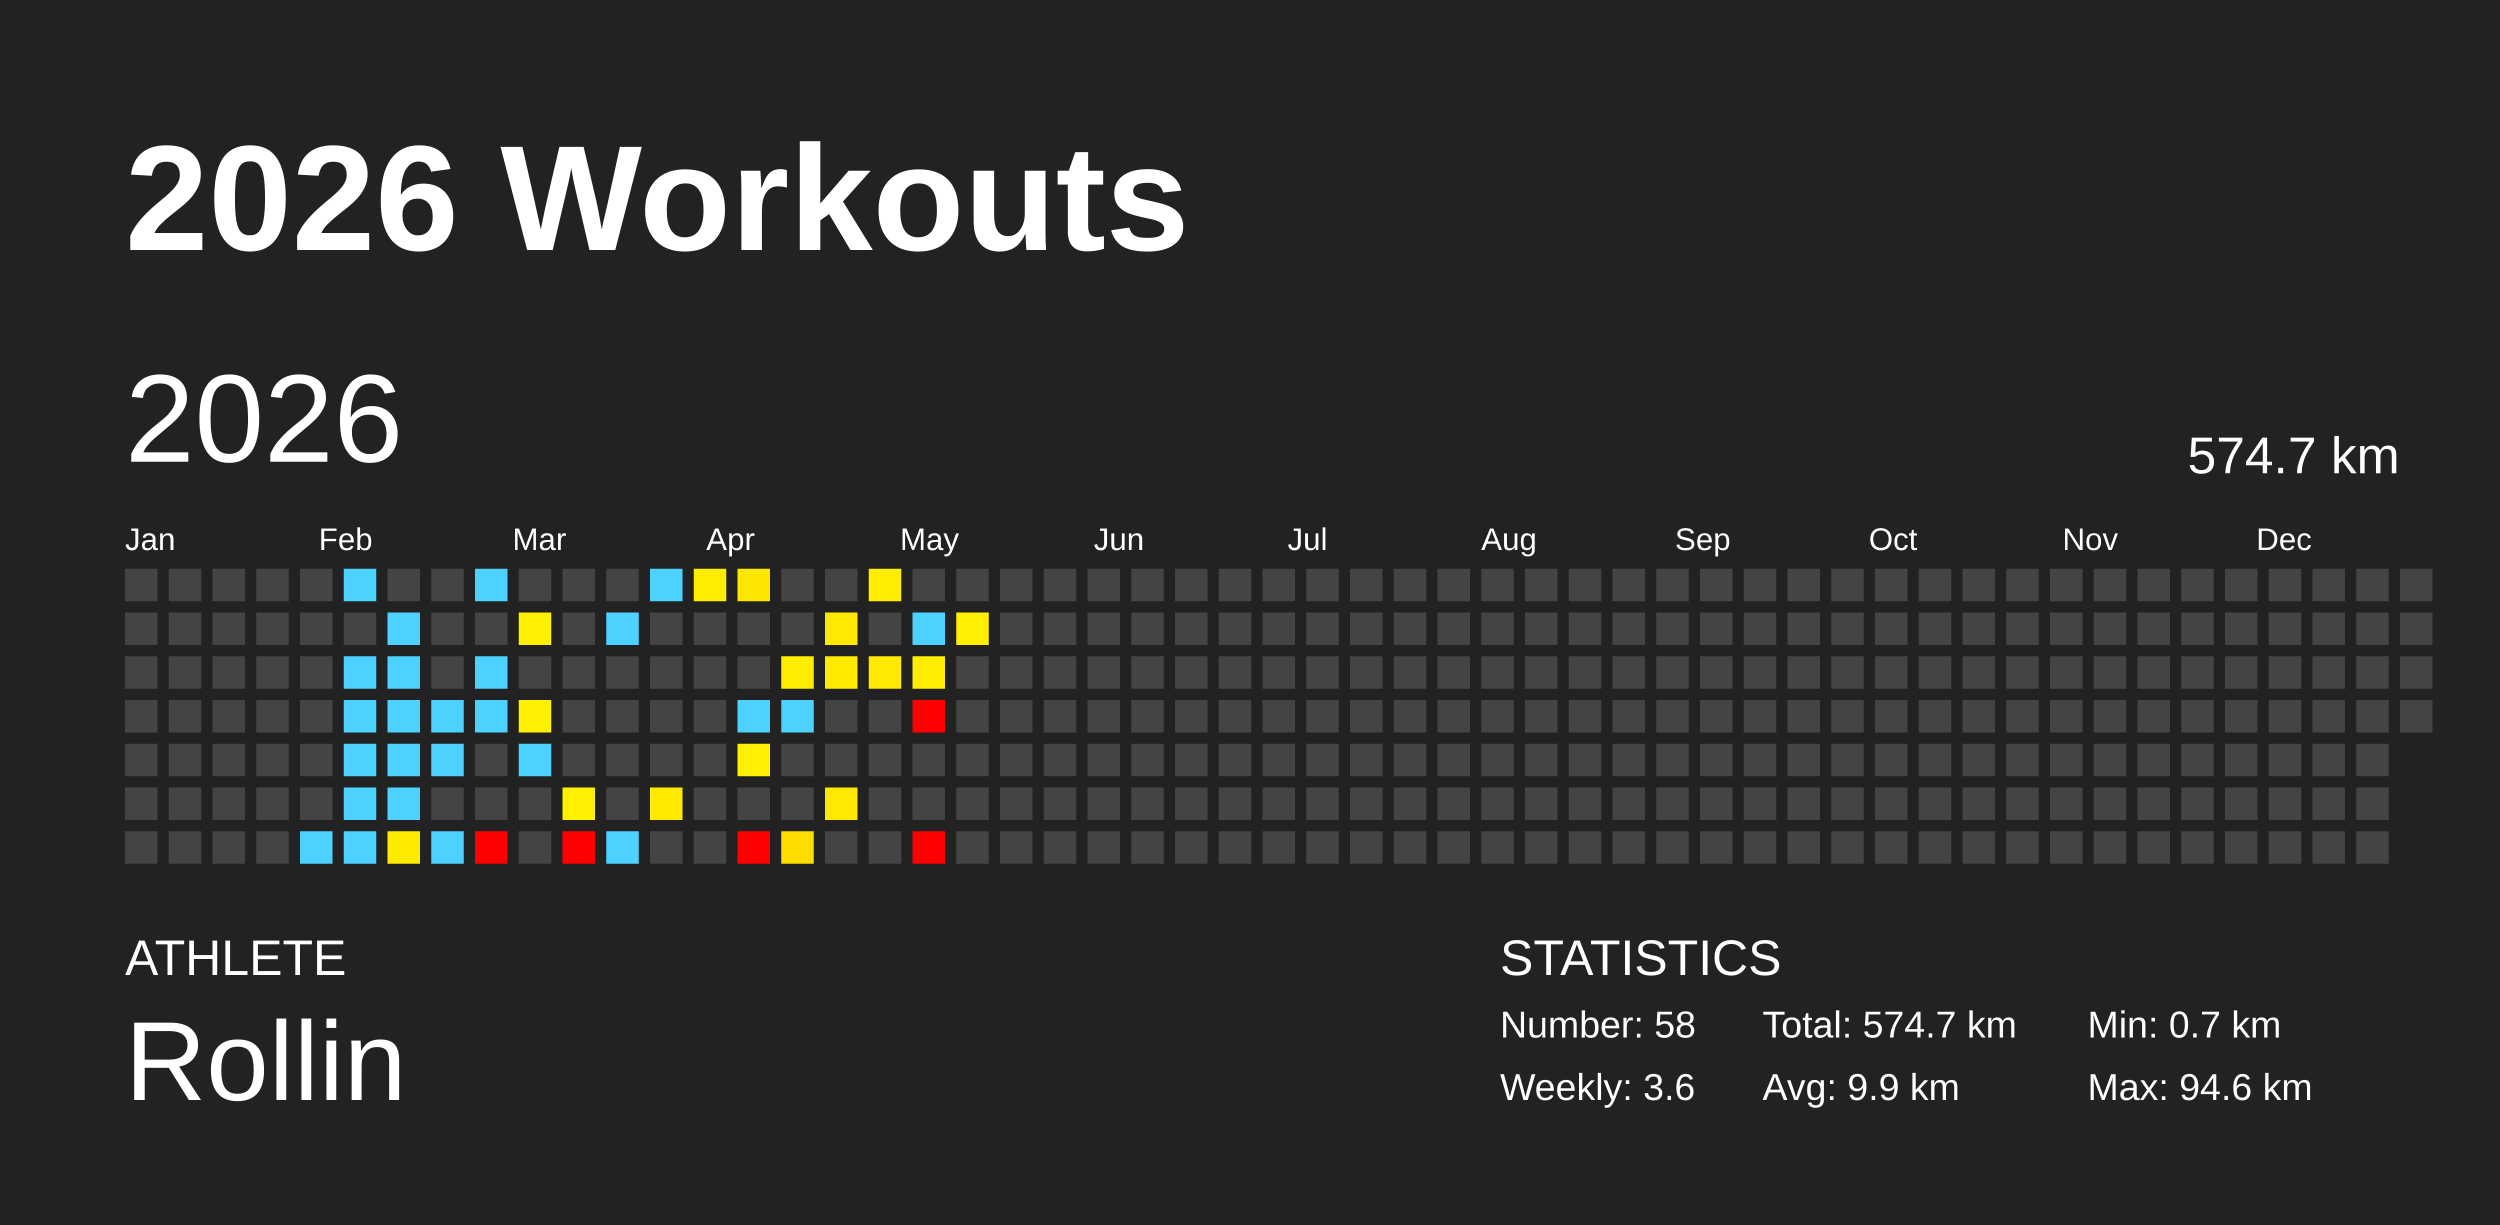
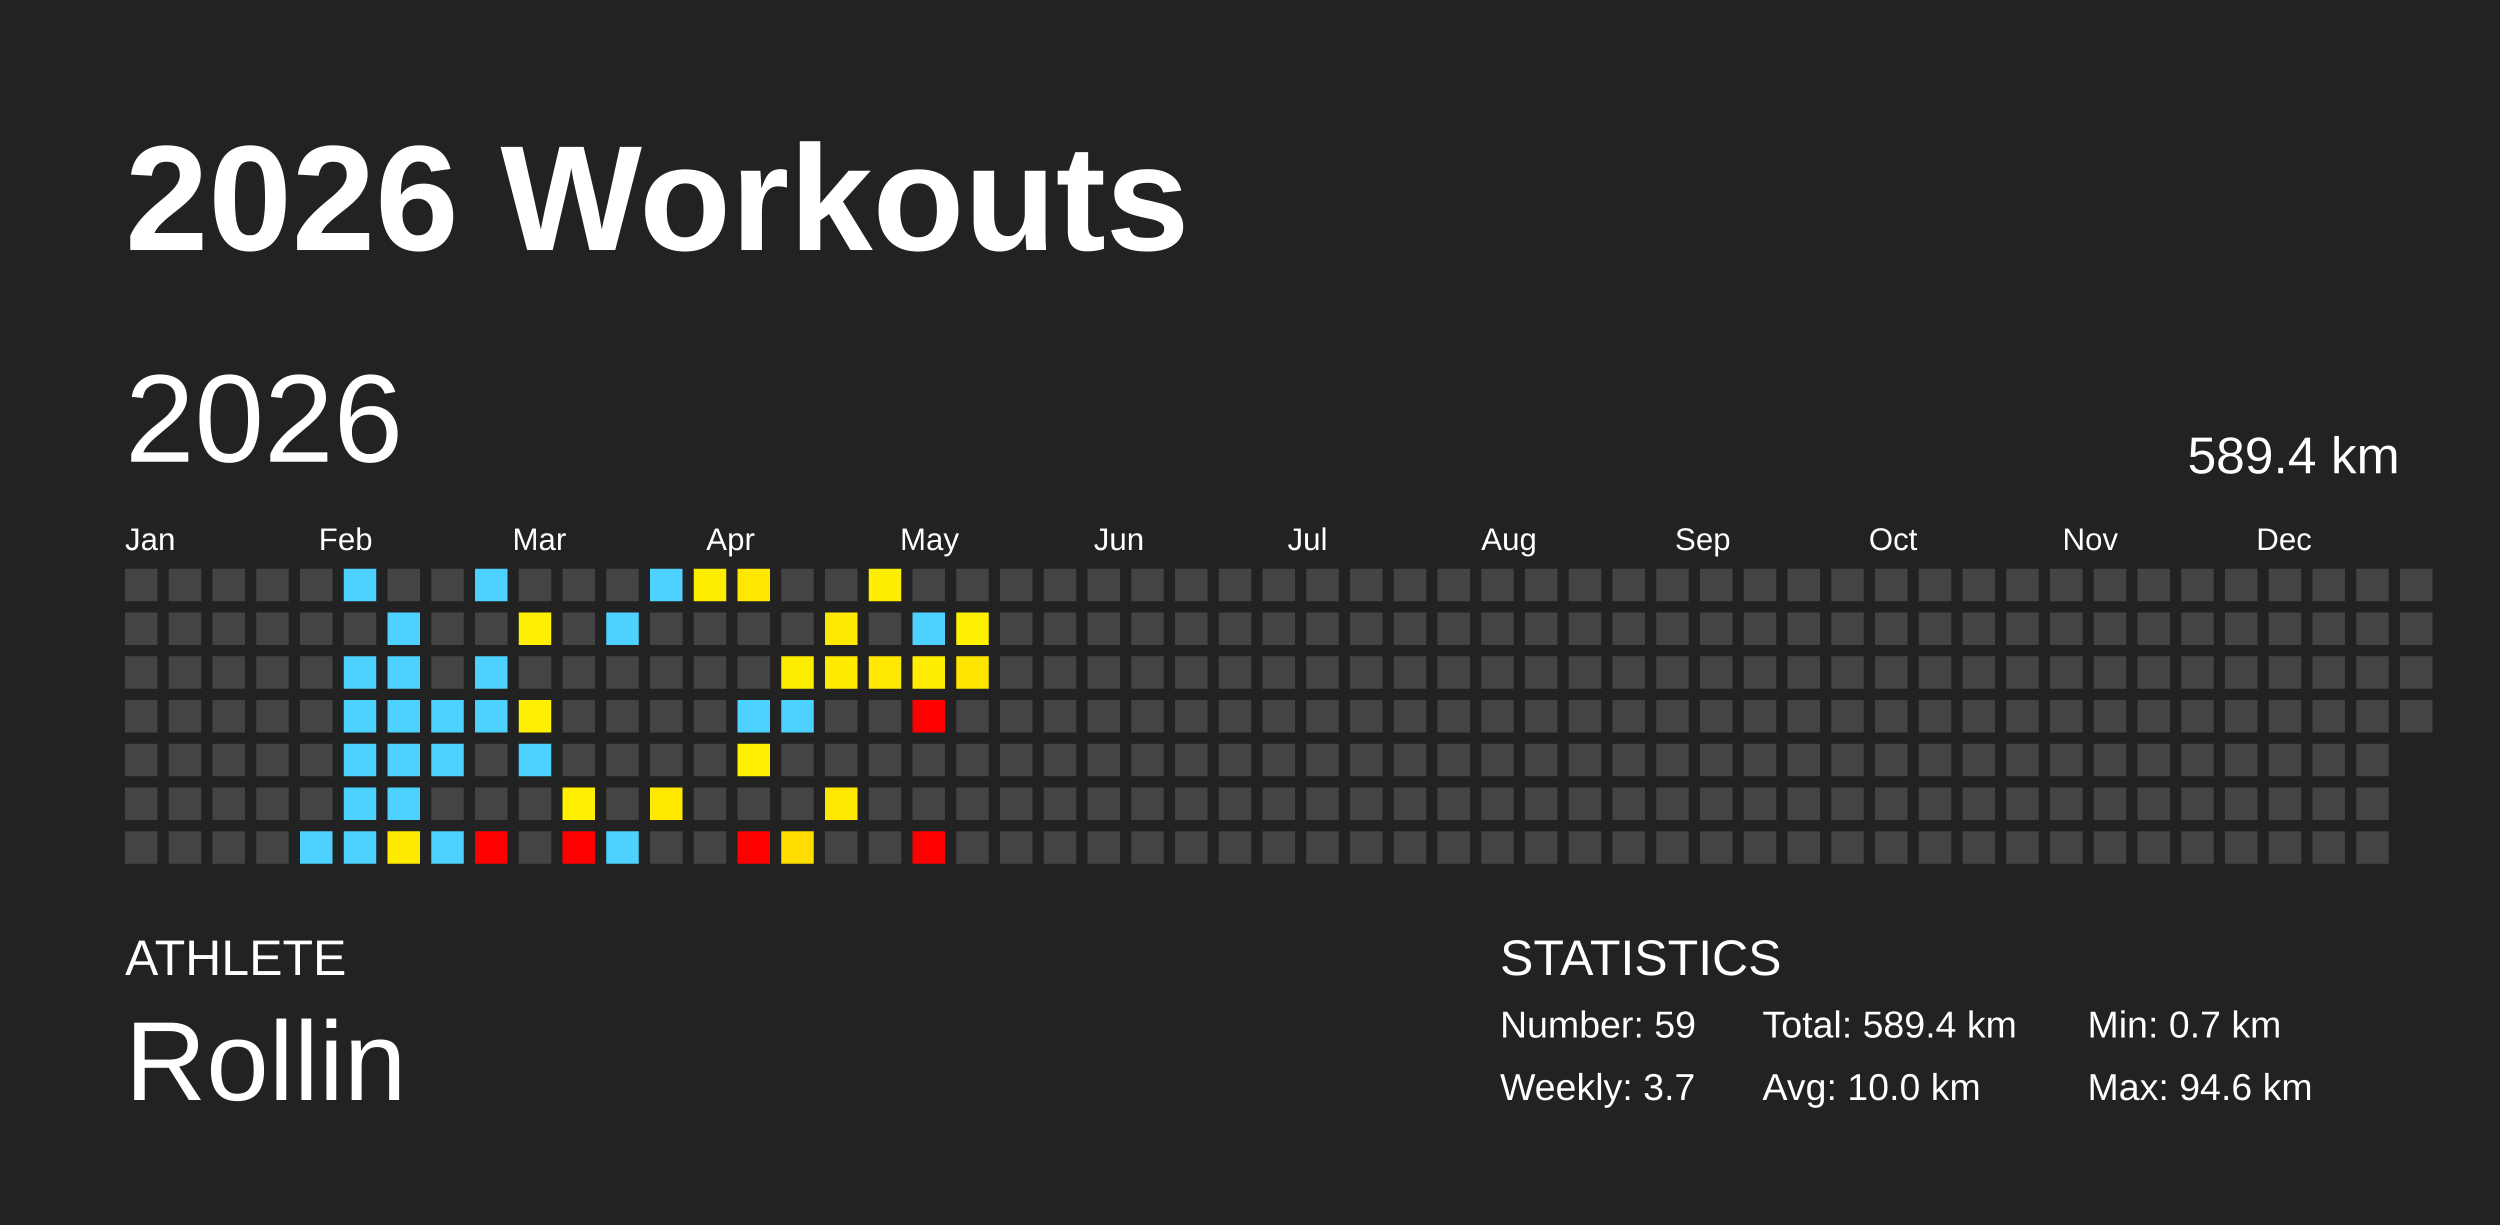
<svg xmlns="http://www.w3.org/2000/svg" baseProfile="full" height="98mm" version="1.1" viewBox="0,0,200,98" width="200mm">
  <defs />
  <rect fill="#222222" height="98" width="200" x="0" y="0" />
  <text fill="#FFFFFF" style="font-size:12px; font-family:Arial; font-weight:bold;" x="10" y="20">2026 Workouts</text>
  <text fill="#FFFFFF" style="font-size:4px; font-family:Arial" x="10" y="78">ATHLETE</text>
  <text fill="#FFFFFF" style="font-size:9px; font-family:Arial" x="10" y="88">Rollin</text>
  <text fill="#FFFFFF" style="font-size:4px; font-family:Arial" x="120" y="78">STATISTICS</text>
-   <text fill="#FFFFFF" style="font-size:3px; font-family:Arial" x="120" y="83">Number: 58</text>
-   <text fill="#FFFFFF" style="font-size:3px; font-family:Arial" x="120" y="88">Weekly: 3.6</text>
-   <text fill="#FFFFFF" style="font-size:3px; font-family:Arial" x="141" y="83">Total: 574.7 km</text>
-   <text fill="#FFFFFF" style="font-size:3px; font-family:Arial" x="141" y="88">Avg: 9.9 km</text>
+   <text fill="#FFFFFF" style="font-size:3px; font-family:Arial" x="120" y="83">Number: 59</text>
+   <text fill="#FFFFFF" style="font-size:3px; font-family:Arial" x="120" y="88">Weekly: 3.7</text>
+   <text fill="#FFFFFF" style="font-size:3px; font-family:Arial" x="141" y="83">Total: 589.4 km</text>
+   <text fill="#FFFFFF" style="font-size:3px; font-family:Arial" x="141" y="88">Avg: 10.0 km</text>
  <text fill="#FFFFFF" style="font-size:3px; font-family:Arial" x="167" y="83">Min: 0.7 km</text>
  <text fill="#FFFFFF" style="font-size:3px; font-family:Arial" x="167" y="88">Max: 94.6 km</text>
  <text dominant-baseline="hanging" fill="#FFFFFF" style="font-size:10.0px; font-family:Arial;" x="10" y="30">2026</text>
-   <text dominant-baseline="hanging" fill="#FFFFFF" style="font-size:4.125px; font-family:Arial;" x="175" y="35">574.7 km</text>
+   <text dominant-baseline="hanging" fill="#FFFFFF" style="font-size:4.125px; font-family:Arial;" x="175" y="35">589.4 km</text>
  <text fill="#FFFFFF" style="font-size:2.5px; font-family:Arial" x="10.0" y="44">Jan</text>
  <text fill="#FFFFFF" style="font-size:2.5px; font-family:Arial" x="25.5" y="44">Feb</text>
  <text fill="#FFFFFF" style="font-size:2.5px; font-family:Arial" x="41.0" y="44">Mar</text>
  <text fill="#FFFFFF" style="font-size:2.5px; font-family:Arial" x="56.5" y="44">Apr</text>
  <text fill="#FFFFFF" style="font-size:2.5px; font-family:Arial" x="72.0" y="44">May</text>
  <text fill="#FFFFFF" style="font-size:2.5px; font-family:Arial" x="87.5" y="44">Jun</text>
  <text fill="#FFFFFF" style="font-size:2.5px; font-family:Arial" x="103.0" y="44">Jul</text>
  <text fill="#FFFFFF" style="font-size:2.5px; font-family:Arial" x="118.5" y="44">Aug</text>
  <text fill="#FFFFFF" style="font-size:2.5px; font-family:Arial" x="134.0" y="44">Sep</text>
  <text fill="#FFFFFF" style="font-size:2.5px; font-family:Arial" x="149.5" y="44">Oct</text>
  <text fill="#FFFFFF" style="font-size:2.5px; font-family:Arial" x="165.0" y="44">Nov</text>
  <text fill="#FFFFFF" style="font-size:2.5px; font-family:Arial" x="180.5" y="44">Dec</text>
  <rect fill="#444444" height="2.6" width="2.6" x="10.0" y="45.5" />
  <rect fill="#444444" height="2.6" width="2.6" x="10.0" y="49.0" />
  <rect fill="#444444" height="2.6" width="2.6" x="10.0" y="52.5" />
  <rect fill="#444444" height="2.6" width="2.6" x="10.0" y="56.0" />
  <rect fill="#444444" height="2.6" width="2.6" x="10.0" y="59.5" />
  <rect fill="#444444" height="2.6" width="2.6" x="10.0" y="63.0" />
  <rect fill="#444444" height="2.6" width="2.6" x="10.0" y="66.5" />
  <rect fill="#444444" height="2.6" width="2.6" x="13.5" y="45.5" />
  <rect fill="#444444" height="2.6" width="2.6" x="13.5" y="49.0" />
  <rect fill="#444444" height="2.6" width="2.6" x="13.5" y="52.5" />
  <rect fill="#444444" height="2.6" width="2.6" x="13.5" y="56.0" />
  <rect fill="#444444" height="2.6" width="2.6" x="13.5" y="59.5" />
  <rect fill="#444444" height="2.6" width="2.6" x="13.5" y="63.0" />
  <rect fill="#444444" height="2.6" width="2.6" x="13.5" y="66.5" />
  <rect fill="#444444" height="2.6" width="2.6" x="17.0" y="45.5" />
  <rect fill="#444444" height="2.6" width="2.6" x="17.0" y="49.0" />
  <rect fill="#444444" height="2.6" width="2.6" x="17.0" y="52.5" />
  <rect fill="#444444" height="2.6" width="2.6" x="17.0" y="56.0" />
  <rect fill="#444444" height="2.6" width="2.6" x="17.0" y="59.5" />
  <rect fill="#444444" height="2.6" width="2.6" x="17.0" y="63.0" />
  <rect fill="#444444" height="2.6" width="2.6" x="17.0" y="66.5" />
  <rect fill="#444444" height="2.6" width="2.6" x="20.5" y="45.5" />
  <rect fill="#444444" height="2.6" width="2.6" x="20.5" y="49.0" />
  <rect fill="#444444" height="2.6" width="2.6" x="20.5" y="52.5" />
  <rect fill="#444444" height="2.6" width="2.6" x="20.5" y="56.0" />
  <rect fill="#444444" height="2.6" width="2.6" x="20.5" y="59.5" />
  <rect fill="#444444" height="2.6" width="2.6" x="20.5" y="63.0" />
  <rect fill="#444444" height="2.6" width="2.6" x="20.5" y="66.5" />
  <rect fill="#444444" height="2.6" width="2.6" x="24.0" y="45.5" />
  <rect fill="#444444" height="2.6" width="2.6" x="24.0" y="49.0" />
  <rect fill="#444444" height="2.6" width="2.6" x="24.0" y="52.5" />
  <rect fill="#444444" height="2.6" width="2.6" x="24.0" y="56.0" />
  <rect fill="#444444" height="2.6" width="2.6" x="24.0" y="59.5" />
  <rect fill="#444444" height="2.6" width="2.6" x="24.0" y="63.0" />
  <rect fill="#4dd2ff" height="2.6" width="2.6" x="24.0" y="66.5" />
  <rect fill="#4dd2ff" height="2.6" width="2.6" x="27.5" y="45.5" />
  <rect fill="#444444" height="2.6" width="2.6" x="27.5" y="49.0" />
  <rect fill="#4dd2ff" height="2.6" width="2.6" x="27.5" y="52.5" />
  <rect fill="#4dd2ff" height="2.6" width="2.6" x="27.5" y="56.0" />
  <rect fill="#4dd2ff" height="2.6" width="2.6" x="27.5" y="59.5" />
  <rect fill="#4dd2ff" height="2.6" width="2.6" x="27.5" y="63.0" />
  <rect fill="#4dd2ff" height="2.6" width="2.6" x="27.5" y="66.5" />
  <rect fill="#444444" height="2.6" width="2.6" x="31.0" y="45.5" />
  <rect fill="#4dd2ff" height="2.6" width="2.6" x="31.0" y="49.0" />
  <rect fill="#4dd2ff" height="2.6" width="2.6" x="31.0" y="52.5" />
  <rect fill="#4dd2ff" height="2.6" width="2.6" x="31.0" y="56.0" />
  <rect fill="#4dd2ff" height="2.6" width="2.6" x="31.0" y="59.5" />
  <rect fill="#4dd2ff" height="2.6" width="2.6" x="31.0" y="63.0" />
  <rect fill="#ffeb00" height="2.6" width="2.6" x="31.0" y="66.5" />
  <rect fill="#444444" height="2.6" width="2.6" x="34.5" y="45.5" />
  <rect fill="#444444" height="2.6" width="2.6" x="34.5" y="49.0" />
  <rect fill="#444444" height="2.6" width="2.6" x="34.5" y="52.5" />
  <rect fill="#4dd2ff" height="2.6" width="2.6" x="34.5" y="56.0" />
  <rect fill="#4dd2ff" height="2.6" width="2.6" x="34.5" y="59.5" />
  <rect fill="#444444" height="2.6" width="2.6" x="34.5" y="63.0" />
  <rect fill="#4dd2ff" height="2.6" width="2.6" x="34.5" y="66.5" />
  <rect fill="#4dd2ff" height="2.6" width="2.6" x="38.0" y="45.5" />
  <rect fill="#444444" height="2.6" width="2.6" x="38.0" y="49.0" />
  <rect fill="#4dd2ff" height="2.6" width="2.6" x="38.0" y="52.5" />
  <rect fill="#4dd2ff" height="2.6" width="2.6" x="38.0" y="56.0" />
  <rect fill="#444444" height="2.6" width="2.6" x="38.0" y="59.5" />
  <rect fill="#444444" height="2.6" width="2.6" x="38.0" y="63.0" />
  <rect fill="red" height="2.6" width="2.6" x="38.0" y="66.5" />
  <rect fill="#444444" height="2.6" width="2.6" x="41.5" y="45.5" />
  <rect fill="#ffef00" height="2.6" width="2.6" x="41.5" y="49.0" />
  <rect fill="#444444" height="2.6" width="2.6" x="41.5" y="52.5" />
  <rect fill="#ffef00" height="2.6" width="2.6" x="41.5" y="56.0" />
  <rect fill="#4dd2ff" height="2.6" width="2.6" x="41.5" y="59.5" />
  <rect fill="#444444" height="2.6" width="2.6" x="41.5" y="63.0" />
  <rect fill="#444444" height="2.6" width="2.6" x="41.5" y="66.5" />
  <rect fill="#444444" height="2.6" width="2.6" x="45.0" y="45.5" />
  <rect fill="#444444" height="2.6" width="2.6" x="45.0" y="49.0" />
  <rect fill="#444444" height="2.6" width="2.6" x="45.0" y="52.5" />
  <rect fill="#444444" height="2.6" width="2.6" x="45.0" y="56.0" />
  <rect fill="#444444" height="2.6" width="2.6" x="45.0" y="59.5" />
  <rect fill="#ffef00" height="2.6" width="2.6" x="45.0" y="63.0" />
  <rect fill="red" height="2.6" width="2.6" x="45.0" y="66.5" />
  <rect fill="#444444" height="2.6" width="2.6" x="48.5" y="45.5" />
  <rect fill="#4dd2ff" height="2.6" width="2.6" x="48.5" y="49.0" />
  <rect fill="#444444" height="2.6" width="2.6" x="48.5" y="52.5" />
  <rect fill="#444444" height="2.6" width="2.6" x="48.5" y="56.0" />
  <rect fill="#444444" height="2.6" width="2.6" x="48.5" y="59.5" />
  <rect fill="#444444" height="2.6" width="2.6" x="48.5" y="63.0" />
  <rect fill="#4dd2ff" height="2.6" width="2.6" x="48.5" y="66.5" />
  <rect fill="#4dd2ff" height="2.6" width="2.6" x="52.0" y="45.5" />
  <rect fill="#444444" height="2.6" width="2.6" x="52.0" y="49.0" />
  <rect fill="#444444" height="2.6" width="2.6" x="52.0" y="52.5" />
  <rect fill="#444444" height="2.6" width="2.6" x="52.0" y="56.0" />
  <rect fill="#444444" height="2.6" width="2.6" x="52.0" y="59.5" />
  <rect fill="#ffea00" height="2.6" width="2.6" x="52.0" y="63.0" />
  <rect fill="#444444" height="2.6" width="2.6" x="52.0" y="66.5" />
  <rect fill="#ffed00" height="2.6" width="2.6" x="55.5" y="45.5" />
  <rect fill="#444444" height="2.6" width="2.6" x="55.5" y="49.0" />
  <rect fill="#444444" height="2.6" width="2.6" x="55.5" y="52.5" />
  <rect fill="#444444" height="2.6" width="2.6" x="55.5" y="56.0" />
  <rect fill="#444444" height="2.6" width="2.6" x="55.5" y="59.5" />
  <rect fill="#444444" height="2.6" width="2.6" x="55.5" y="63.0" />
  <rect fill="#444444" height="2.6" width="2.6" x="55.5" y="66.5" />
  <rect fill="#ffe700" height="2.6" width="2.6" x="59.0" y="45.5" />
  <rect fill="#444444" height="2.6" width="2.6" x="59.0" y="49.0" />
  <rect fill="#444444" height="2.6" width="2.6" x="59.0" y="52.5" />
  <rect fill="#4dd2ff" height="2.6" width="2.6" x="59.0" y="56.0" />
  <rect fill="#ffef00" height="2.6" width="2.6" x="59.0" y="59.5" />
  <rect fill="#444444" height="2.6" width="2.6" x="59.0" y="63.0" />
  <rect fill="red" height="2.6" width="2.6" x="59.0" y="66.5" />
  <rect fill="#444444" height="2.6" width="2.6" x="62.5" y="45.5" />
  <rect fill="#444444" height="2.6" width="2.6" x="62.5" y="49.0" />
  <rect fill="#ffed00" height="2.6" width="2.6" x="62.5" y="52.5" />
  <rect fill="#4dd2ff" height="2.6" width="2.6" x="62.5" y="56.0" />
  <rect fill="#444444" height="2.6" width="2.6" x="62.5" y="59.5" />
  <rect fill="#444444" height="2.6" width="2.6" x="62.5" y="63.0" />
  <rect fill="#ffdd00" height="2.6" width="2.6" x="62.5" y="66.5" />
  <rect fill="#444444" height="2.6" width="2.6" x="66.0" y="45.5" />
  <rect fill="#ffe900" height="2.6" width="2.6" x="66.0" y="49.0" />
  <rect fill="#ffea00" height="2.6" width="2.6" x="66.0" y="52.5" />
  <rect fill="#444444" height="2.6" width="2.6" x="66.0" y="56.0" />
  <rect fill="#444444" height="2.6" width="2.6" x="66.0" y="59.5" />
  <rect fill="#ffe900" height="2.6" width="2.6" x="66.0" y="63.0" />
  <rect fill="#444444" height="2.6" width="2.6" x="66.0" y="66.5" />
  <rect fill="#ffee00" height="2.6" width="2.6" x="69.5" y="45.5" />
  <rect fill="#444444" height="2.6" width="2.6" x="69.5" y="49.0" />
  <rect fill="#ffe900" height="2.6" width="2.6" x="69.5" y="52.5" />
  <rect fill="#444444" height="2.6" width="2.6" x="69.5" y="56.0" />
  <rect fill="#444444" height="2.6" width="2.6" x="69.5" y="59.5" />
  <rect fill="#444444" height="2.6" width="2.6" x="69.5" y="63.0" />
  <rect fill="#444444" height="2.6" width="2.6" x="69.5" y="66.5" />
  <rect fill="#444444" height="2.6" width="2.6" x="73.0" y="45.5" />
  <rect fill="#4dd2ff" height="2.6" width="2.6" x="73.0" y="49.0" />
  <rect fill="#ffee00" height="2.6" width="2.6" x="73.0" y="52.5" />
  <rect fill="red" height="2.6" width="2.6" x="73.0" y="56.0" />
  <rect fill="#444444" height="2.6" width="2.6" x="73.0" y="59.5" />
  <rect fill="#444444" height="2.6" width="2.6" x="73.0" y="63.0" />
  <rect fill="red" height="2.6" width="2.6" x="73.0" y="66.5" />
  <rect fill="#444444" height="2.6" width="2.6" x="76.5" y="45.5" />
  <rect fill="#ffef00" height="2.6" width="2.6" x="76.5" y="49.0" />
-   <rect fill="#444444" height="2.6" width="2.6" x="76.5" y="52.5" />
+   <rect fill="#ffe600" height="2.6" width="2.6" x="76.5" y="52.5" />
  <rect fill="#444444" height="2.6" width="2.6" x="76.5" y="56.0" />
  <rect fill="#444444" height="2.6" width="2.6" x="76.5" y="59.5" />
  <rect fill="#444444" height="2.6" width="2.6" x="76.5" y="63.0" />
  <rect fill="#444444" height="2.6" width="2.6" x="76.5" y="66.5" />
  <rect fill="#444444" height="2.6" width="2.6" x="80.0" y="45.5" />
  <rect fill="#444444" height="2.6" width="2.6" x="80.0" y="49.0" />
  <rect fill="#444444" height="2.6" width="2.6" x="80.0" y="52.5" />
  <rect fill="#444444" height="2.6" width="2.6" x="80.0" y="56.0" />
  <rect fill="#444444" height="2.6" width="2.6" x="80.0" y="59.5" />
  <rect fill="#444444" height="2.6" width="2.6" x="80.0" y="63.0" />
  <rect fill="#444444" height="2.6" width="2.6" x="80.0" y="66.5" />
  <rect fill="#444444" height="2.6" width="2.6" x="83.5" y="45.5" />
  <rect fill="#444444" height="2.6" width="2.6" x="83.5" y="49.0" />
  <rect fill="#444444" height="2.6" width="2.6" x="83.5" y="52.5" />
  <rect fill="#444444" height="2.6" width="2.6" x="83.5" y="56.0" />
  <rect fill="#444444" height="2.6" width="2.6" x="83.5" y="59.5" />
  <rect fill="#444444" height="2.6" width="2.6" x="83.5" y="63.0" />
  <rect fill="#444444" height="2.6" width="2.6" x="83.5" y="66.5" />
  <rect fill="#444444" height="2.6" width="2.6" x="87.0" y="45.5" />
  <rect fill="#444444" height="2.6" width="2.6" x="87.0" y="49.0" />
  <rect fill="#444444" height="2.6" width="2.6" x="87.0" y="52.5" />
  <rect fill="#444444" height="2.6" width="2.6" x="87.0" y="56.0" />
  <rect fill="#444444" height="2.6" width="2.6" x="87.0" y="59.5" />
  <rect fill="#444444" height="2.6" width="2.6" x="87.0" y="63.0" />
  <rect fill="#444444" height="2.6" width="2.6" x="87.0" y="66.5" />
  <rect fill="#444444" height="2.6" width="2.6" x="90.5" y="45.5" />
  <rect fill="#444444" height="2.6" width="2.6" x="90.5" y="49.0" />
  <rect fill="#444444" height="2.6" width="2.6" x="90.5" y="52.5" />
  <rect fill="#444444" height="2.6" width="2.6" x="90.5" y="56.0" />
  <rect fill="#444444" height="2.6" width="2.6" x="90.5" y="59.5" />
  <rect fill="#444444" height="2.6" width="2.6" x="90.5" y="63.0" />
  <rect fill="#444444" height="2.6" width="2.6" x="90.5" y="66.5" />
  <rect fill="#444444" height="2.6" width="2.6" x="94.0" y="45.5" />
  <rect fill="#444444" height="2.6" width="2.6" x="94.0" y="49.0" />
  <rect fill="#444444" height="2.6" width="2.6" x="94.0" y="52.5" />
  <rect fill="#444444" height="2.6" width="2.6" x="94.0" y="56.0" />
  <rect fill="#444444" height="2.6" width="2.6" x="94.0" y="59.5" />
  <rect fill="#444444" height="2.6" width="2.6" x="94.0" y="63.0" />
  <rect fill="#444444" height="2.6" width="2.6" x="94.0" y="66.5" />
  <rect fill="#444444" height="2.6" width="2.6" x="97.5" y="45.5" />
  <rect fill="#444444" height="2.6" width="2.6" x="97.5" y="49.0" />
  <rect fill="#444444" height="2.6" width="2.6" x="97.5" y="52.5" />
  <rect fill="#444444" height="2.6" width="2.6" x="97.5" y="56.0" />
  <rect fill="#444444" height="2.6" width="2.6" x="97.5" y="59.5" />
  <rect fill="#444444" height="2.6" width="2.6" x="97.5" y="63.0" />
  <rect fill="#444444" height="2.6" width="2.6" x="97.5" y="66.5" />
  <rect fill="#444444" height="2.6" width="2.6" x="101.0" y="45.5" />
  <rect fill="#444444" height="2.6" width="2.6" x="101.0" y="49.0" />
  <rect fill="#444444" height="2.6" width="2.6" x="101.0" y="52.5" />
  <rect fill="#444444" height="2.6" width="2.6" x="101.0" y="56.0" />
  <rect fill="#444444" height="2.6" width="2.6" x="101.0" y="59.5" />
  <rect fill="#444444" height="2.6" width="2.6" x="101.0" y="63.0" />
  <rect fill="#444444" height="2.6" width="2.6" x="101.0" y="66.5" />
  <rect fill="#444444" height="2.6" width="2.6" x="104.5" y="45.5" />
  <rect fill="#444444" height="2.6" width="2.6" x="104.5" y="49.0" />
  <rect fill="#444444" height="2.6" width="2.6" x="104.5" y="52.5" />
  <rect fill="#444444" height="2.6" width="2.6" x="104.5" y="56.0" />
  <rect fill="#444444" height="2.6" width="2.6" x="104.5" y="59.5" />
  <rect fill="#444444" height="2.6" width="2.6" x="104.5" y="63.0" />
  <rect fill="#444444" height="2.6" width="2.6" x="104.5" y="66.5" />
  <rect fill="#444444" height="2.6" width="2.6" x="108.0" y="45.5" />
  <rect fill="#444444" height="2.6" width="2.6" x="108.0" y="49.0" />
  <rect fill="#444444" height="2.6" width="2.6" x="108.0" y="52.5" />
  <rect fill="#444444" height="2.6" width="2.6" x="108.0" y="56.0" />
  <rect fill="#444444" height="2.6" width="2.6" x="108.0" y="59.5" />
  <rect fill="#444444" height="2.6" width="2.6" x="108.0" y="63.0" />
  <rect fill="#444444" height="2.6" width="2.6" x="108.0" y="66.5" />
  <rect fill="#444444" height="2.6" width="2.6" x="111.5" y="45.5" />
  <rect fill="#444444" height="2.6" width="2.6" x="111.5" y="49.0" />
  <rect fill="#444444" height="2.6" width="2.6" x="111.5" y="52.5" />
  <rect fill="#444444" height="2.6" width="2.6" x="111.5" y="56.0" />
  <rect fill="#444444" height="2.6" width="2.6" x="111.5" y="59.5" />
  <rect fill="#444444" height="2.6" width="2.6" x="111.5" y="63.0" />
  <rect fill="#444444" height="2.6" width="2.6" x="111.5" y="66.5" />
  <rect fill="#444444" height="2.6" width="2.6" x="115.0" y="45.5" />
  <rect fill="#444444" height="2.6" width="2.6" x="115.0" y="49.0" />
  <rect fill="#444444" height="2.6" width="2.6" x="115.0" y="52.5" />
  <rect fill="#444444" height="2.6" width="2.6" x="115.0" y="56.0" />
  <rect fill="#444444" height="2.6" width="2.6" x="115.0" y="59.5" />
  <rect fill="#444444" height="2.6" width="2.6" x="115.0" y="63.0" />
  <rect fill="#444444" height="2.6" width="2.6" x="115.0" y="66.5" />
  <rect fill="#444444" height="2.6" width="2.6" x="118.5" y="45.5" />
  <rect fill="#444444" height="2.6" width="2.6" x="118.5" y="49.0" />
  <rect fill="#444444" height="2.6" width="2.6" x="118.5" y="52.5" />
  <rect fill="#444444" height="2.6" width="2.6" x="118.5" y="56.0" />
  <rect fill="#444444" height="2.6" width="2.6" x="118.5" y="59.5" />
  <rect fill="#444444" height="2.6" width="2.6" x="118.5" y="63.0" />
  <rect fill="#444444" height="2.6" width="2.6" x="118.5" y="66.5" />
  <rect fill="#444444" height="2.6" width="2.6" x="122.0" y="45.5" />
  <rect fill="#444444" height="2.6" width="2.6" x="122.0" y="49.0" />
  <rect fill="#444444" height="2.6" width="2.6" x="122.0" y="52.5" />
  <rect fill="#444444" height="2.6" width="2.6" x="122.0" y="56.0" />
  <rect fill="#444444" height="2.6" width="2.6" x="122.0" y="59.5" />
  <rect fill="#444444" height="2.6" width="2.6" x="122.0" y="63.0" />
  <rect fill="#444444" height="2.6" width="2.6" x="122.0" y="66.5" />
  <rect fill="#444444" height="2.6" width="2.6" x="125.5" y="45.5" />
  <rect fill="#444444" height="2.6" width="2.6" x="125.5" y="49.0" />
  <rect fill="#444444" height="2.6" width="2.6" x="125.5" y="52.5" />
  <rect fill="#444444" height="2.6" width="2.6" x="125.5" y="56.0" />
  <rect fill="#444444" height="2.6" width="2.6" x="125.5" y="59.5" />
  <rect fill="#444444" height="2.6" width="2.6" x="125.5" y="63.0" />
  <rect fill="#444444" height="2.6" width="2.6" x="125.5" y="66.5" />
  <rect fill="#444444" height="2.6" width="2.6" x="129.0" y="45.5" />
  <rect fill="#444444" height="2.6" width="2.6" x="129.0" y="49.0" />
  <rect fill="#444444" height="2.6" width="2.6" x="129.0" y="52.5" />
  <rect fill="#444444" height="2.6" width="2.6" x="129.0" y="56.0" />
  <rect fill="#444444" height="2.6" width="2.6" x="129.0" y="59.5" />
  <rect fill="#444444" height="2.6" width="2.6" x="129.0" y="63.0" />
  <rect fill="#444444" height="2.6" width="2.6" x="129.0" y="66.5" />
  <rect fill="#444444" height="2.6" width="2.6" x="132.5" y="45.5" />
  <rect fill="#444444" height="2.6" width="2.6" x="132.5" y="49.0" />
  <rect fill="#444444" height="2.6" width="2.6" x="132.5" y="52.5" />
  <rect fill="#444444" height="2.6" width="2.6" x="132.5" y="56.0" />
  <rect fill="#444444" height="2.6" width="2.6" x="132.5" y="59.5" />
  <rect fill="#444444" height="2.6" width="2.6" x="132.5" y="63.0" />
  <rect fill="#444444" height="2.6" width="2.6" x="132.5" y="66.5" />
  <rect fill="#444444" height="2.6" width="2.6" x="136.0" y="45.5" />
  <rect fill="#444444" height="2.6" width="2.6" x="136.0" y="49.0" />
  <rect fill="#444444" height="2.6" width="2.6" x="136.0" y="52.5" />
  <rect fill="#444444" height="2.6" width="2.6" x="136.0" y="56.0" />
  <rect fill="#444444" height="2.6" width="2.6" x="136.0" y="59.5" />
  <rect fill="#444444" height="2.6" width="2.6" x="136.0" y="63.0" />
  <rect fill="#444444" height="2.6" width="2.6" x="136.0" y="66.5" />
  <rect fill="#444444" height="2.6" width="2.6" x="139.5" y="45.5" />
  <rect fill="#444444" height="2.6" width="2.6" x="139.5" y="49.0" />
  <rect fill="#444444" height="2.6" width="2.6" x="139.5" y="52.5" />
  <rect fill="#444444" height="2.6" width="2.6" x="139.5" y="56.0" />
  <rect fill="#444444" height="2.6" width="2.6" x="139.5" y="59.5" />
  <rect fill="#444444" height="2.6" width="2.6" x="139.5" y="63.0" />
  <rect fill="#444444" height="2.6" width="2.6" x="139.5" y="66.5" />
  <rect fill="#444444" height="2.6" width="2.6" x="143.0" y="45.5" />
  <rect fill="#444444" height="2.6" width="2.6" x="143.0" y="49.0" />
  <rect fill="#444444" height="2.6" width="2.6" x="143.0" y="52.5" />
  <rect fill="#444444" height="2.6" width="2.6" x="143.0" y="56.0" />
  <rect fill="#444444" height="2.6" width="2.6" x="143.0" y="59.5" />
  <rect fill="#444444" height="2.6" width="2.6" x="143.0" y="63.0" />
  <rect fill="#444444" height="2.6" width="2.6" x="143.0" y="66.5" />
  <rect fill="#444444" height="2.6" width="2.6" x="146.5" y="45.5" />
  <rect fill="#444444" height="2.6" width="2.6" x="146.5" y="49.0" />
  <rect fill="#444444" height="2.6" width="2.6" x="146.5" y="52.5" />
  <rect fill="#444444" height="2.6" width="2.6" x="146.5" y="56.0" />
  <rect fill="#444444" height="2.6" width="2.6" x="146.5" y="59.5" />
  <rect fill="#444444" height="2.6" width="2.6" x="146.5" y="63.0" />
  <rect fill="#444444" height="2.6" width="2.6" x="146.5" y="66.5" />
  <rect fill="#444444" height="2.6" width="2.6" x="150.0" y="45.5" />
  <rect fill="#444444" height="2.6" width="2.6" x="150.0" y="49.0" />
  <rect fill="#444444" height="2.6" width="2.6" x="150.0" y="52.5" />
  <rect fill="#444444" height="2.6" width="2.6" x="150.0" y="56.0" />
  <rect fill="#444444" height="2.6" width="2.6" x="150.0" y="59.5" />
  <rect fill="#444444" height="2.6" width="2.6" x="150.0" y="63.0" />
  <rect fill="#444444" height="2.6" width="2.6" x="150.0" y="66.5" />
  <rect fill="#444444" height="2.6" width="2.6" x="153.5" y="45.5" />
  <rect fill="#444444" height="2.6" width="2.6" x="153.5" y="49.0" />
  <rect fill="#444444" height="2.6" width="2.6" x="153.5" y="52.5" />
  <rect fill="#444444" height="2.6" width="2.6" x="153.5" y="56.0" />
  <rect fill="#444444" height="2.6" width="2.6" x="153.5" y="59.5" />
  <rect fill="#444444" height="2.6" width="2.6" x="153.5" y="63.0" />
  <rect fill="#444444" height="2.6" width="2.6" x="153.5" y="66.5" />
  <rect fill="#444444" height="2.6" width="2.6" x="157.0" y="45.5" />
  <rect fill="#444444" height="2.6" width="2.6" x="157.0" y="49.0" />
  <rect fill="#444444" height="2.6" width="2.6" x="157.0" y="52.5" />
  <rect fill="#444444" height="2.6" width="2.6" x="157.0" y="56.0" />
  <rect fill="#444444" height="2.6" width="2.6" x="157.0" y="59.5" />
  <rect fill="#444444" height="2.6" width="2.6" x="157.0" y="63.0" />
  <rect fill="#444444" height="2.6" width="2.6" x="157.0" y="66.5" />
  <rect fill="#444444" height="2.6" width="2.6" x="160.5" y="45.5" />
  <rect fill="#444444" height="2.6" width="2.6" x="160.5" y="49.0" />
  <rect fill="#444444" height="2.6" width="2.6" x="160.5" y="52.5" />
  <rect fill="#444444" height="2.6" width="2.6" x="160.5" y="56.0" />
  <rect fill="#444444" height="2.6" width="2.6" x="160.5" y="59.5" />
  <rect fill="#444444" height="2.6" width="2.6" x="160.5" y="63.0" />
  <rect fill="#444444" height="2.6" width="2.6" x="160.5" y="66.5" />
  <rect fill="#444444" height="2.6" width="2.6" x="164.0" y="45.5" />
  <rect fill="#444444" height="2.6" width="2.6" x="164.0" y="49.0" />
  <rect fill="#444444" height="2.6" width="2.6" x="164.0" y="52.5" />
  <rect fill="#444444" height="2.6" width="2.6" x="164.0" y="56.0" />
  <rect fill="#444444" height="2.6" width="2.6" x="164.0" y="59.5" />
  <rect fill="#444444" height="2.6" width="2.6" x="164.0" y="63.0" />
  <rect fill="#444444" height="2.6" width="2.6" x="164.0" y="66.5" />
  <rect fill="#444444" height="2.6" width="2.6" x="167.5" y="45.5" />
  <rect fill="#444444" height="2.6" width="2.6" x="167.5" y="49.0" />
  <rect fill="#444444" height="2.6" width="2.6" x="167.5" y="52.5" />
  <rect fill="#444444" height="2.6" width="2.6" x="167.5" y="56.0" />
  <rect fill="#444444" height="2.6" width="2.6" x="167.5" y="59.5" />
  <rect fill="#444444" height="2.6" width="2.6" x="167.5" y="63.0" />
  <rect fill="#444444" height="2.6" width="2.6" x="167.5" y="66.5" />
  <rect fill="#444444" height="2.6" width="2.6" x="171.0" y="45.5" />
  <rect fill="#444444" height="2.6" width="2.6" x="171.0" y="49.0" />
  <rect fill="#444444" height="2.6" width="2.6" x="171.0" y="52.5" />
  <rect fill="#444444" height="2.6" width="2.6" x="171.0" y="56.0" />
  <rect fill="#444444" height="2.6" width="2.6" x="171.0" y="59.5" />
  <rect fill="#444444" height="2.6" width="2.6" x="171.0" y="63.0" />
  <rect fill="#444444" height="2.6" width="2.6" x="171.0" y="66.5" />
  <rect fill="#444444" height="2.6" width="2.6" x="174.5" y="45.5" />
  <rect fill="#444444" height="2.6" width="2.6" x="174.5" y="49.0" />
  <rect fill="#444444" height="2.6" width="2.6" x="174.5" y="52.5" />
  <rect fill="#444444" height="2.6" width="2.6" x="174.5" y="56.0" />
  <rect fill="#444444" height="2.6" width="2.6" x="174.5" y="59.5" />
  <rect fill="#444444" height="2.6" width="2.6" x="174.5" y="63.0" />
  <rect fill="#444444" height="2.6" width="2.6" x="174.5" y="66.5" />
  <rect fill="#444444" height="2.6" width="2.6" x="178.0" y="45.5" />
  <rect fill="#444444" height="2.6" width="2.6" x="178.0" y="49.0" />
  <rect fill="#444444" height="2.6" width="2.6" x="178.0" y="52.5" />
  <rect fill="#444444" height="2.6" width="2.6" x="178.0" y="56.0" />
  <rect fill="#444444" height="2.6" width="2.6" x="178.0" y="59.5" />
  <rect fill="#444444" height="2.6" width="2.6" x="178.0" y="63.0" />
  <rect fill="#444444" height="2.6" width="2.6" x="178.0" y="66.5" />
  <rect fill="#444444" height="2.6" width="2.6" x="181.5" y="45.5" />
  <rect fill="#444444" height="2.6" width="2.6" x="181.5" y="49.0" />
  <rect fill="#444444" height="2.6" width="2.6" x="181.5" y="52.5" />
  <rect fill="#444444" height="2.6" width="2.6" x="181.5" y="56.0" />
  <rect fill="#444444" height="2.6" width="2.6" x="181.5" y="59.5" />
  <rect fill="#444444" height="2.6" width="2.6" x="181.5" y="63.0" />
  <rect fill="#444444" height="2.6" width="2.6" x="181.5" y="66.5" />
  <rect fill="#444444" height="2.6" width="2.6" x="185.0" y="45.5" />
  <rect fill="#444444" height="2.6" width="2.6" x="185.0" y="49.0" />
  <rect fill="#444444" height="2.6" width="2.6" x="185.0" y="52.5" />
  <rect fill="#444444" height="2.6" width="2.6" x="185.0" y="56.0" />
  <rect fill="#444444" height="2.6" width="2.6" x="185.0" y="59.5" />
  <rect fill="#444444" height="2.6" width="2.6" x="185.0" y="63.0" />
  <rect fill="#444444" height="2.6" width="2.6" x="185.0" y="66.5" />
  <rect fill="#444444" height="2.6" width="2.6" x="188.5" y="45.5" />
  <rect fill="#444444" height="2.6" width="2.6" x="188.5" y="49.0" />
  <rect fill="#444444" height="2.6" width="2.6" x="188.5" y="52.5" />
  <rect fill="#444444" height="2.6" width="2.6" x="188.5" y="56.0" />
  <rect fill="#444444" height="2.6" width="2.6" x="188.5" y="59.5" />
  <rect fill="#444444" height="2.6" width="2.6" x="188.5" y="63.0" />
  <rect fill="#444444" height="2.6" width="2.6" x="188.5" y="66.5" />
  <rect fill="#444444" height="2.6" width="2.6" x="192.0" y="45.5" />
  <rect fill="#444444" height="2.6" width="2.6" x="192.0" y="49.0" />
  <rect fill="#444444" height="2.6" width="2.6" x="192.0" y="52.5" />
  <rect fill="#444444" height="2.6" width="2.6" x="192.0" y="56.0" />
</svg>
